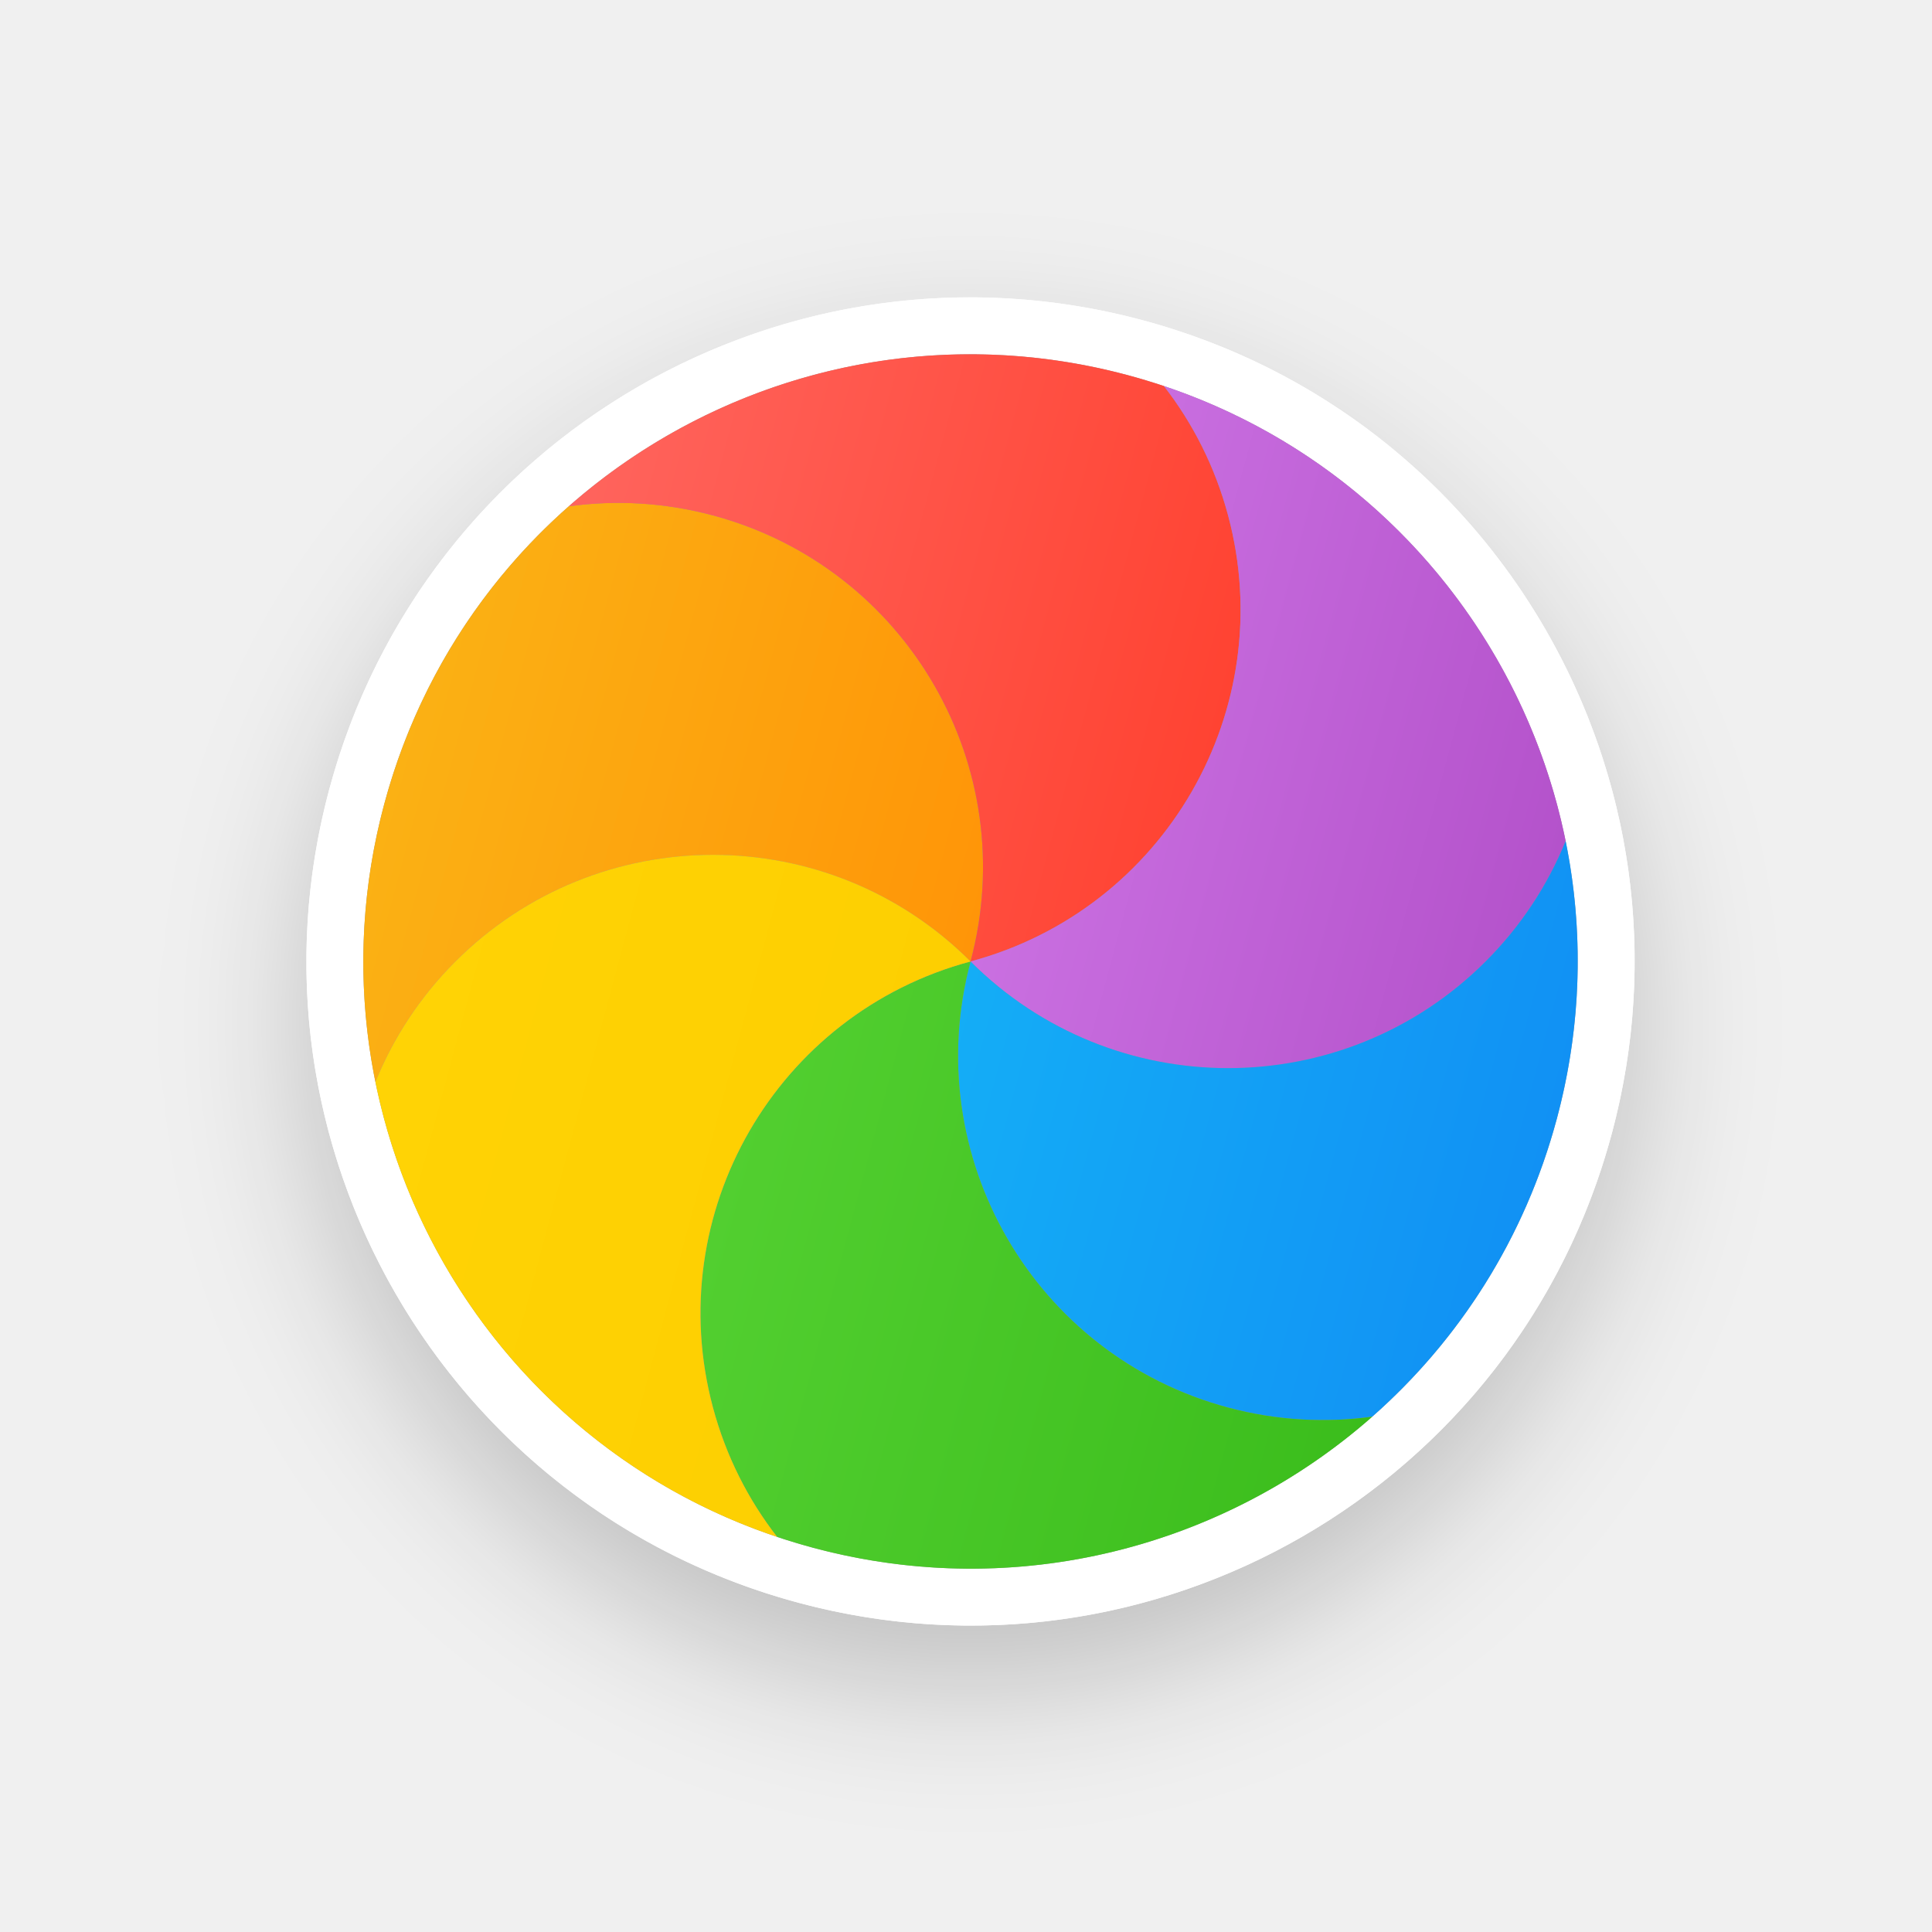
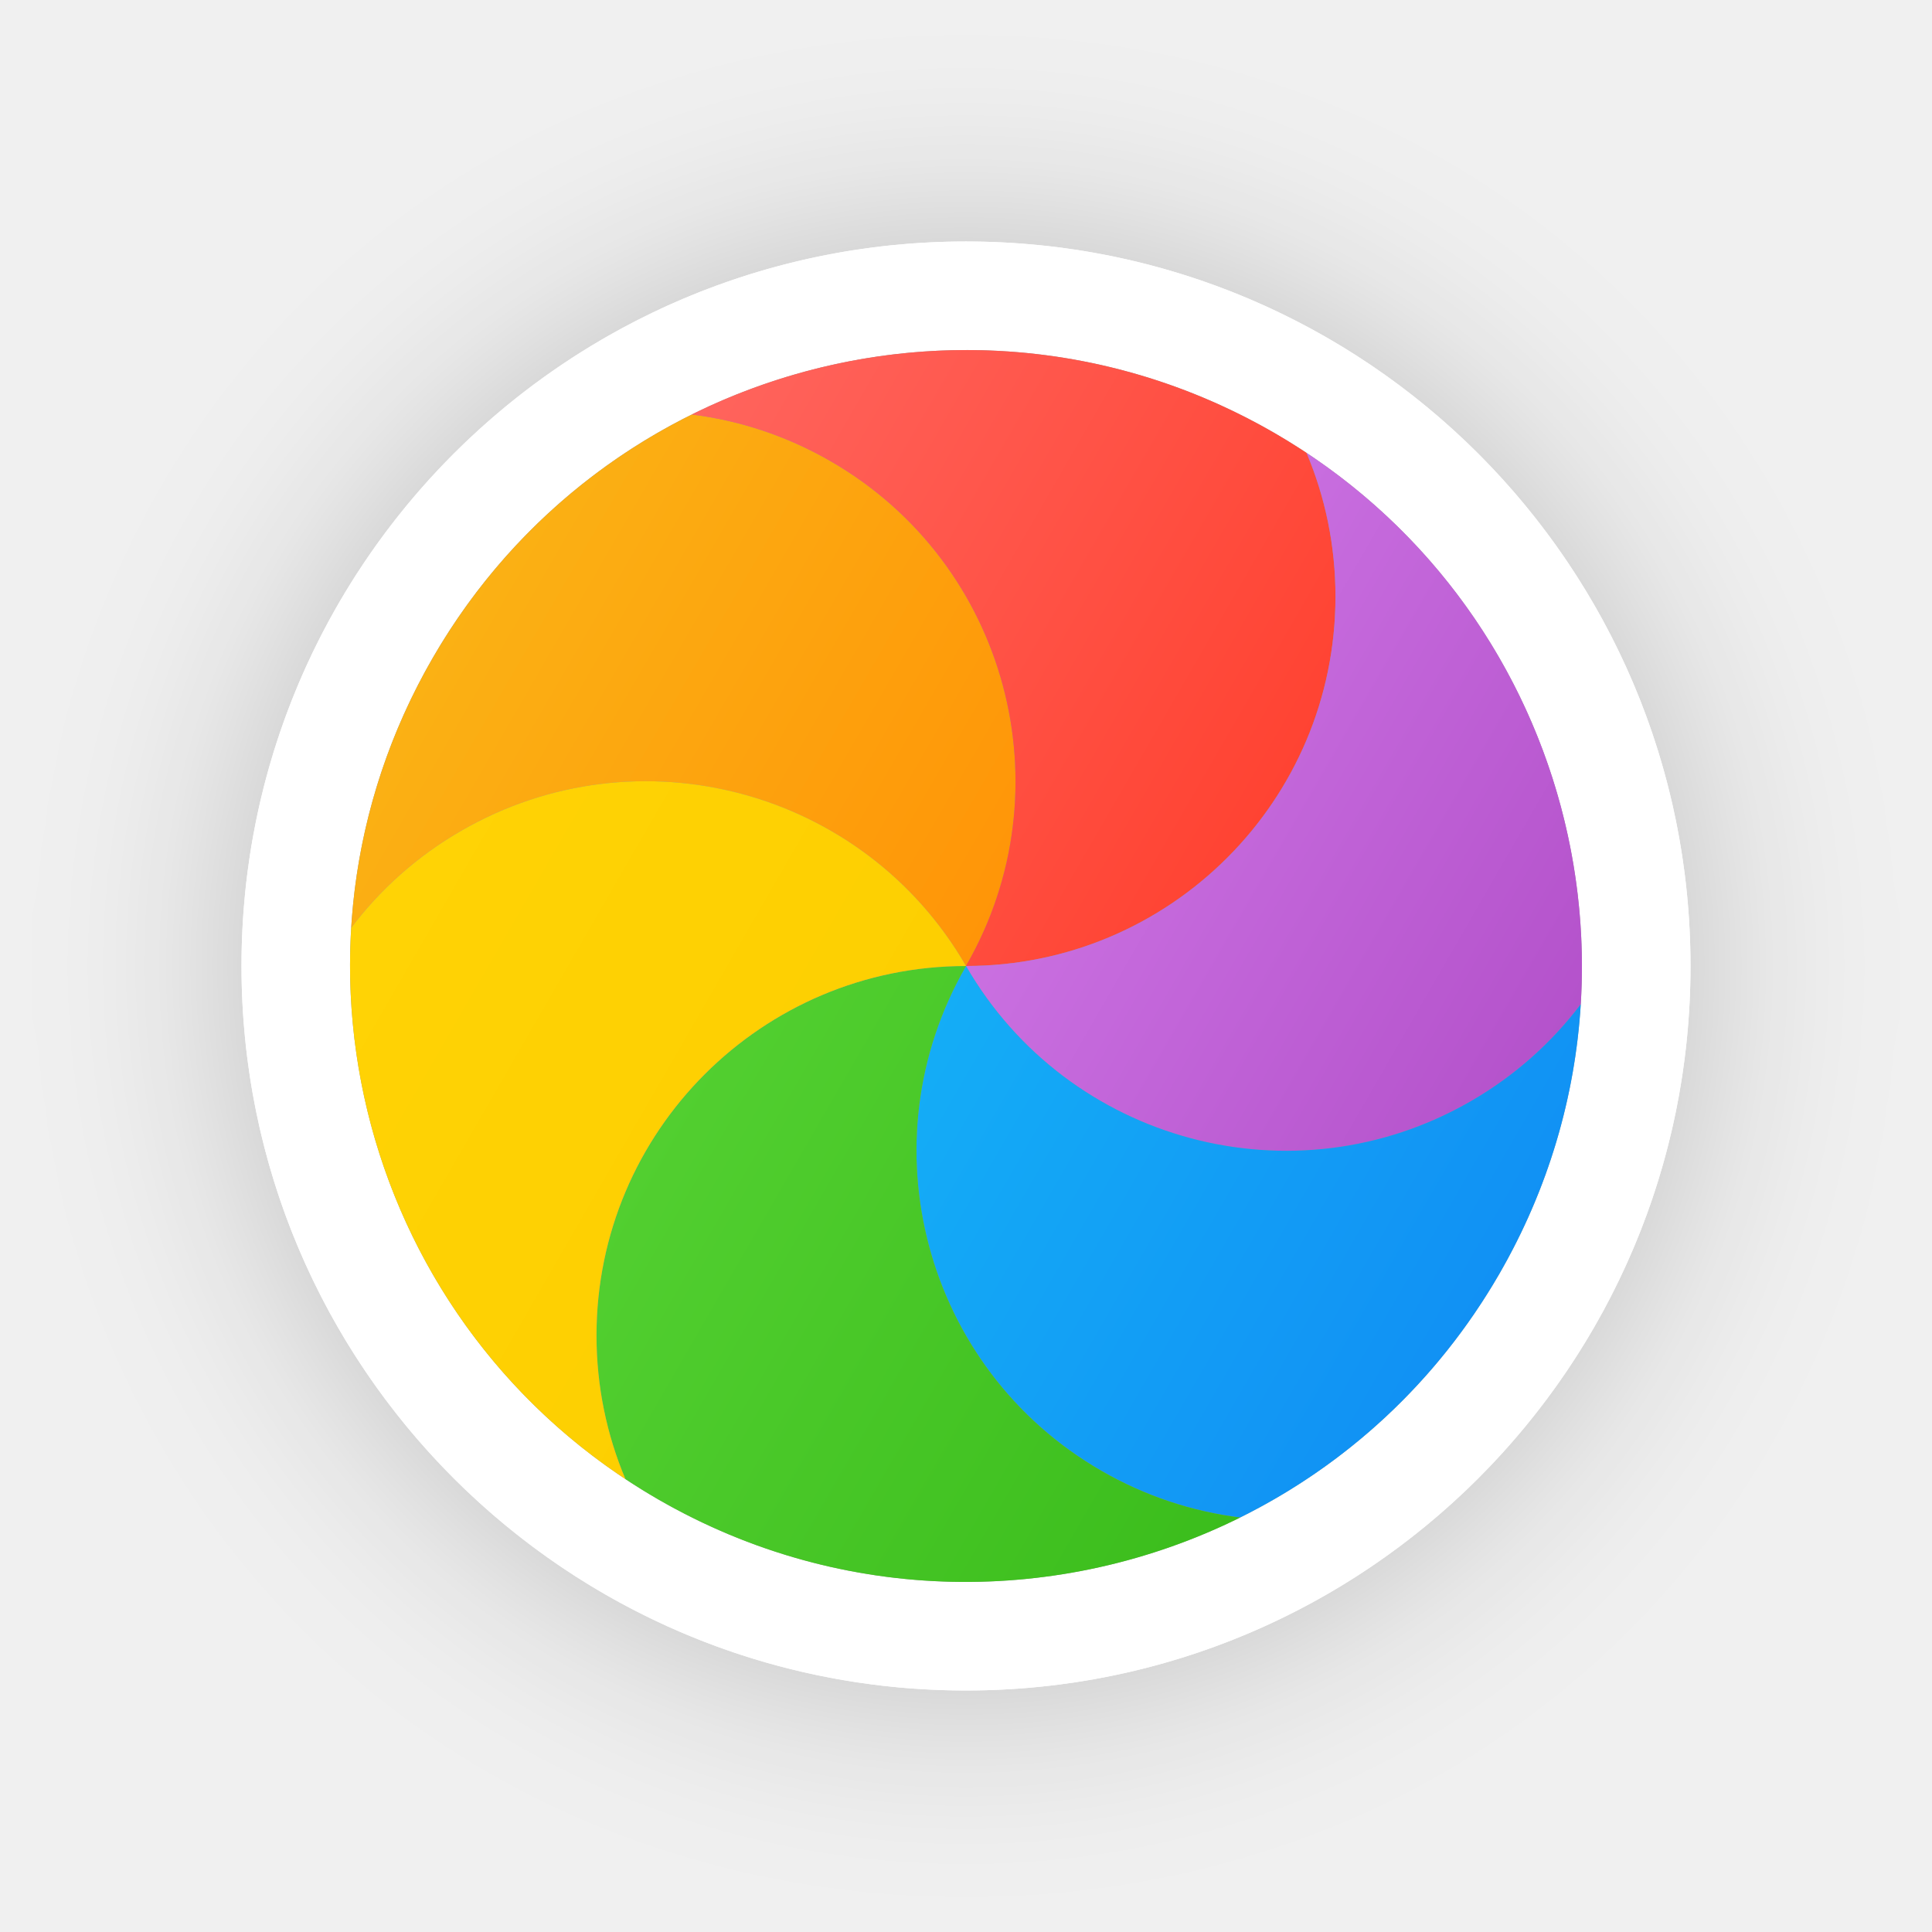
- <svg xmlns="http://www.w3.org/2000/svg" height="32" viewBox="0 0 32 32" width="32">
-   <filter id="a" color-interpolation-filters="sRGB" height="1.257" width="1.257" x="-.128" y="-.128">
-     <feGaussianBlur stdDeviation="1.177" />
+ <svg xmlns="http://www.w3.org/2000/svg" height="24" viewBox="0 0 24 24" width="24" version="1.1" id="svg2221">
+   <defs id="defs2225">
+     <filter style="color-interpolation-filters:sRGB" id="filter2849" x="-0.168" width="1.336" y="-0.168" height="1.336">
+       <feGaussianBlur stdDeviation="1.54" id="feGaussianBlur2851" />
+     </filter>
+   </defs>
+   <linearGradient id="a" gradientTransform="matrix(1.028313,0,0,0.9836115,-1.5249,0.32507)" gradientUnits="userSpaceOnUse" x1="17.871" x2="17.871" y1="7.669" y2="17.893">
+     <stop offset="0" stop-color="#fbb114" id="stop2152" />
+     <stop offset="1" stop-color="#ff9508" id="stop2154" />
+   </linearGradient>
+   <linearGradient id="b" gradientTransform="matrix(0.944652,0,0,1.070723,-1.5249,0.32507)" gradientUnits="userSpaceOnUse" x1="23.954" x2="23.954" y1="8.61" y2="19.256">
+     <stop offset="0" stop-color="#ff645d" id="stop2157" />
+     <stop offset="1" stop-color="#ff4332" id="stop2159" />
+   </linearGradient>
+   <linearGradient id="c" gradientTransform="matrix(1.103708,0,0,0.9164209,-1.5249,0.32507)" gradientUnits="userSpaceOnUse" x1="20.127" x2="20.127" y1="19.205" y2="29.033">
+     <stop offset="0" stop-color="#ca70e1" id="stop2162" />
+     <stop offset="1" stop-color="#b452cb" id="stop2164" />
+   </linearGradient>
+   <linearGradient id="d" gradientTransform="matrix(1.028313,0,0,0.9836116,-1.5249,0.32507)" gradientUnits="userSpaceOnUse" x1="16.36" x2="16.36" y1="17.893" y2="28.118">
+     <stop offset="0" stop-color="#14adf6" id="stop2167" />
+     <stop offset="1" stop-color="#1191f4" id="stop2169" />
+   </linearGradient>
+   <linearGradient id="e" gradientTransform="matrix(0.944652,0,0,1.070723,-1.5249,0.32507)" gradientUnits="userSpaceOnUse" x1="13.308" x2="13.308" y1="13.619" y2="24.265">
+     <stop offset="0" stop-color="#52cf30" id="stop2172" />
+     <stop offset="1" stop-color="#3bbd1c" id="stop2174" />
+   </linearGradient>
+   <linearGradient id="f" gradientTransform="matrix(1.103708,0,0,0.9164209,-1.5249,0.32507)" gradientUnits="userSpaceOnUse" x1="11.766" x2="11.766" y1="9.377" y2="19.205">
+     <stop offset="0" stop-color="#ffd305" id="stop2177" />
+     <stop offset="1" stop-color="#fdcf01" id="stop2179" />
+   </linearGradient>
+   <filter id="g" height="1.257" width="1.257" x="-0.128" y="-0.128" style="color-interpolation-filters:sRGB">
+     <feGaussianBlur stdDeviation="1.177" id="feGaussianBlur2182" />
  </filter>
-   <linearGradient id="b" gradientTransform="matrix(1.028313 0 0 .9836115 343.323 796.7172)" gradientUnits="userSpaceOnUse" x1="17.871" x2="17.871" y1="7.669" y2="17.893">
-     <stop offset="0" stop-color="#fbb114" />
-     <stop offset="1" stop-color="#ff9508" />
-   </linearGradient>
-   <linearGradient id="c" gradientTransform="matrix(.944652 0 0 1.070723 343.323 796.7172)" gradientUnits="userSpaceOnUse" x1="23.954" x2="23.954" y1="8.61" y2="19.256">
-     <stop offset="0" stop-color="#ff645d" />
-     <stop offset="1" stop-color="#ff4332" />
-   </linearGradient>
-   <linearGradient id="d" gradientTransform="matrix(1.103708 0 0 .9164209 343.323 796.7172)" gradientUnits="userSpaceOnUse" x1="20.127" x2="20.127" y1="19.205" y2="29.033">
-     <stop offset="0" stop-color="#ca70e1" />
-     <stop offset="1" stop-color="#b452cb" />
-   </linearGradient>
-   <linearGradient id="e" gradientTransform="matrix(1.028313 0 0 .9836116 343.323 796.7172)" gradientUnits="userSpaceOnUse" x1="16.36" x2="16.36" y1="17.893" y2="28.118">
-     <stop offset="0" stop-color="#14adf6" />
-     <stop offset="1" stop-color="#1191f4" />
-   </linearGradient>
-   <linearGradient id="f" gradientTransform="matrix(.944652 0 0 1.070723 343.323 796.7172)" gradientUnits="userSpaceOnUse" x1="13.308" x2="13.308" y1="13.619" y2="24.265">
-     <stop offset="0" stop-color="#52cf30" />
-     <stop offset="1" stop-color="#3bbd1c" />
-   </linearGradient>
-   <linearGradient id="g" gradientTransform="matrix(1.103708 0 0 .9164209 343.323 796.7172)" gradientUnits="userSpaceOnUse" x1="11.766" x2="11.766" y1="9.377" y2="19.205">
-     <stop offset="0" stop-color="#ffd305" />
-     <stop offset="1" stop-color="#fdcf01" />
-   </linearGradient>
-   <g transform="translate(0 -1020.362)">
-     <path d="m16.075 1026.3c-6.075 0-11 4.925-11 11s4.925 11 11 11 11-4.925 11-11-4.925-11-11-11z" filter="url(#a)" opacity=".2" />
-     <g fill-rule="evenodd" transform="matrix(.2587549 -.9656863 .9656863 .2587549 -863.6905 1174.117)">
-       <g fill="#fff">
-         <circle cx="360.923" cy="814.317" r="11" />
-         <path d="m367.005 805.15c.333.789.518 1.656.518 2.567 0 3.645-2.955 6.6-6.6 6.6 1.823-3.157.741-7.193-2.416-9.016-.789-.456-1.633-.73-2.484-.835 1.475-.735 3.139-1.149 4.9-1.149 2.249 0 4.34.675 6.082 1.833z" />
-         <path d="m371.902 815.002c-.516.683-1.175 1.276-1.963 1.731-3.157 1.823-7.193.741-9.016-2.416 3.645 0 6.6-2.955 6.6-6.6 0-.91-.184-1.778-.518-2.567 2.964 1.971 4.918 5.341 4.918 9.167 0 .23-.007.459-.021.685z" />
-         <path d="m365.823 824.168c-.851-.106-1.695-.38-2.484-.835-3.157-1.823-4.238-5.859-2.416-9.016 1.823 3.157 5.859 4.238 9.016 2.416.788-.455 1.447-1.048 1.963-1.731-.247 4.022-2.656 7.46-6.079 9.166z" />
-         <path d="m354.841 823.484c-.333-.789-.518-1.656-.518-2.567 0-3.645 2.955-6.6 6.6-6.6-1.823 3.157-.741 7.193 2.416 9.016.789.456 1.633.73 2.484.835-1.475.735-3.139 1.149-4.9 1.149-2.249 0-4.34-.675-6.082-1.833z" />
-         <path d="m349.944 813.632c.516-.683 1.175-1.276 1.963-1.731 3.157-1.823 7.193-.741 9.016 2.416-3.645 0-6.6 2.955-6.6 6.6 0 .91.184 1.778.518 2.567-2.964-1.971-4.918-5.341-4.918-9.167 0-.23.007-.459.021-.685z" />
-         <path d="m356.023 804.466c.851.106 1.695.38 2.484.835 3.157 1.823 4.238 5.859 2.416 9.016-1.823-3.157-5.859-4.238-9.016-2.416-.788.455-1.447 1.048-1.963 1.731.247-4.022 2.656-7.46 6.079-9.166z" />
-       </g>
-       <circle cx="360.923" cy="814.317" fill="#959595" r="10.057" />
-       <path d="m366.484 805.936c.305.721.473 1.514.473 2.347 0 3.333-2.702 6.034-6.034 6.034 1.666-2.886.677-6.577-2.209-8.243-.722-.417-1.493-.667-2.271-.764 1.349-.672 2.87-1.05 4.48-1.05 2.056 0 3.968.617 5.561 1.676z" fill="url(#b)" />
-       <path d="m370.961 814.944c-.472.624-1.074 1.166-1.795 1.582-2.886 1.666-6.577.677-8.243-2.209 3.333 0 6.034-2.702 6.034-6.034 0-.832-.169-1.625-.473-2.347 2.71 1.802 4.496 4.883 4.496 8.381 0 .21-.007.419-.019.626z" fill="url(#c)" />
-       <path d="m365.403 823.324c-.778-.097-1.55-.347-2.271-.764-2.886-1.666-3.875-5.357-2.209-8.243 1.666 2.886 5.357 3.875 8.243 2.209.72-.416 1.323-.958 1.795-1.582-.226 3.678-2.428 6.821-5.558 8.38z" fill="url(#d)" />
-       <path d="m355.362 822.698c-.305-.721-.473-1.514-.473-2.347 0-3.333 2.702-6.034 6.034-6.034-1.666 2.886-.677 6.577 2.209 8.243.722.417 1.493.667 2.271.764-1.349.672-2.87 1.05-4.48 1.05-2.056 0-3.968-.617-5.561-1.676z" fill="url(#e)" />
-       <path d="m350.885 813.691c.472-.624 1.074-1.166 1.795-1.582 2.886-1.666 6.577-.677 8.243 2.209-3.333 0-6.034 2.702-6.034 6.034 0 .832.169 1.625.473 2.347-2.71-1.802-4.496-4.883-4.496-8.381 0-.21.007-.419.019-.626z" fill="url(#f)" />
-       <path d="m356.443 805.31c.778.097 1.55.347 2.271.764 2.886 1.666 3.875 5.357 2.209 8.243-1.666-2.886-5.357-3.875-8.243-2.209-.72.416-1.323.958-1.795 1.582.226-3.678 2.428-6.821 5.558-8.38z" fill="url(#g)" />
+   <g transform="matrix(0.8181815,0,0,0.8181815,-283.3005,-654.2592)" style="opacity:0.2;fill:#000000;fill-opacity:1;fill-rule:evenodd;filter:url(#filter2849)" id="g2839">
+     <circle id="circle2825" r="11" cy="814.317" cx="360.923" style="fill:#000000;fill-opacity:1" />
+     <path id="path2827" d="m 367.005,805.15 c 0.333,0.789 0.518,1.656 0.518,2.567 0,3.645 -2.955,6.6 -6.6,6.6 1.823,-3.157 0.741,-7.193 -2.416,-9.016 -0.789,-0.456 -1.633,-0.73 -2.484,-0.835 1.475,-0.735 3.139,-1.149 4.9,-1.149 2.249,0 4.34,0.675 6.082,1.833 z" style="fill:#000000;fill-opacity:1" />
+     <path id="path2829" d="m 371.902,815.002 c -0.516,0.683 -1.175,1.276 -1.963,1.731 -3.157,1.823 -7.193,0.741 -9.016,-2.416 3.645,0 6.6,-2.955 6.6,-6.6 0,-0.91 -0.184,-1.778 -0.518,-2.567 2.964,1.971 4.918,5.341 4.918,9.167 0,0.23 -0.007,0.459 -0.021,0.685 z" style="fill:#000000;fill-opacity:1" />
+     <path id="path2831" d="m 365.823,824.168 c -0.851,-0.106 -1.695,-0.38 -2.484,-0.835 -3.157,-1.823 -4.238,-5.859 -2.416,-9.016 1.823,3.157 5.859,4.238 9.016,2.416 0.788,-0.455 1.447,-1.048 1.963,-1.731 -0.247,4.022 -2.656,7.46 -6.079,9.166 z" style="fill:#000000;fill-opacity:1" />
+     <path id="path2833" d="m 354.841,823.484 c -0.333,-0.789 -0.518,-1.656 -0.518,-2.567 0,-3.645 2.955,-6.6 6.6,-6.6 -1.823,3.157 -0.741,7.193 2.416,9.016 0.789,0.456 1.633,0.73 2.484,0.835 -1.475,0.735 -3.139,1.149 -4.9,1.149 -2.249,0 -4.34,-0.675 -6.082,-1.833 z" style="fill:#000000;fill-opacity:1" />
+     <path id="path2835" d="m 349.944,813.632 c 0.516,-0.683 1.175,-1.276 1.963,-1.731 3.157,-1.823 7.193,-0.741 9.016,2.416 -3.645,0 -6.6,2.955 -6.6,6.6 0,0.91 0.184,1.778 0.518,2.567 -2.964,-1.971 -4.918,-5.341 -4.918,-9.167 0,-0.23 0.007,-0.459 0.021,-0.685 z" style="fill:#000000;fill-opacity:1" />
+     <path id="path2837" d="m 356.023,804.466 c 0.851,0.106 1.695,0.38 2.484,0.835 3.157,1.823 4.238,5.859 2.416,9.016 -1.823,-3.157 -5.859,-4.238 -9.016,-2.416 -0.788,0.455 -1.447,1.048 -1.963,1.731 0.247,-4.022 2.656,-7.46 6.079,-9.166 z" style="fill:#000000;fill-opacity:1" />
+   </g>
+   <g id="g2201" style="fill:#ffffff;fill-rule:evenodd" transform="matrix(0.8181815,0,0,0.8181815,-283.3005,-654.2592)">
+     <circle cx="360.923" cy="814.317" r="11" id="circle2187" />
+     <path d="m 367.005,805.15 c 0.333,0.789 0.518,1.656 0.518,2.567 0,3.645 -2.955,6.6 -6.6,6.6 1.823,-3.157 0.741,-7.193 -2.416,-9.016 -0.789,-0.456 -1.633,-0.73 -2.484,-0.835 1.475,-0.735 3.139,-1.149 4.9,-1.149 2.249,0 4.34,0.675 6.082,1.833 z" id="path2189" />
+     <path d="m 371.902,815.002 c -0.516,0.683 -1.175,1.276 -1.963,1.731 -3.157,1.823 -7.193,0.741 -9.016,-2.416 3.645,0 6.6,-2.955 6.6,-6.6 0,-0.91 -0.184,-1.778 -0.518,-2.567 2.964,1.971 4.918,5.341 4.918,9.167 0,0.23 -0.007,0.459 -0.021,0.685 z" id="path2191" />
+     <path d="m 365.823,824.168 c -0.851,-0.106 -1.695,-0.38 -2.484,-0.835 -3.157,-1.823 -4.238,-5.859 -2.416,-9.016 1.823,3.157 5.859,4.238 9.016,2.416 0.788,-0.455 1.447,-1.048 1.963,-1.731 -0.247,4.022 -2.656,7.46 -6.079,9.166 z" id="path2193" />
+     <path d="m 354.841,823.484 c -0.333,-0.789 -0.518,-1.656 -0.518,-2.567 0,-3.645 2.955,-6.6 6.6,-6.6 -1.823,3.157 -0.741,7.193 2.416,9.016 0.789,0.456 1.633,0.73 2.484,0.835 -1.475,0.735 -3.139,1.149 -4.9,1.149 -2.249,0 -4.34,-0.675 -6.082,-1.833 z" id="path2195" />
+     <path d="m 349.944,813.632 c 0.516,-0.683 1.175,-1.276 1.963,-1.731 3.157,-1.823 7.193,-0.741 9.016,2.416 -3.645,0 -6.6,2.955 -6.6,6.6 0,0.91 0.184,1.778 0.518,2.567 -2.964,-1.971 -4.918,-5.341 -4.918,-9.167 0,-0.23 0.007,-0.459 0.021,-0.685 z" id="path2197" />
+     <path d="m 356.023,804.466 c 0.851,0.106 1.695,0.38 2.484,0.835 3.157,1.823 4.238,5.859 2.416,9.016 -1.823,-3.157 -5.859,-4.238 -9.016,-2.416 -0.788,0.455 -1.447,1.048 -1.963,1.731 0.247,-4.022 2.656,-7.46 6.079,-9.166 z" id="path2199" />
+   </g>
+   <g id="g2823" transform="matrix(0.9,-1.558846,1.558846,0.9,-25.36525,20.08254)">
+     <circle style="fill:#959595;fill-rule:evenodd;stroke-width:0.423" id="circle2203" r="4.25" cy="15.732" cx="14.268" />
+     <g transform="matrix(0.4225851,0,0,0.4225851,7.474854,8.157344)" id="g2813">
+       <path d="m 21.636,9.544 c 0.305,0.721 0.473,1.514 0.473,2.347 0,3.333 -2.702,6.034 -6.034,6.034 1.666,-2.886 0.677,-6.577 -2.209,-8.243 -0.722,-0.417 -1.493,-0.667 -2.271,-0.764 1.349,-0.672 2.87,-1.05 4.48,-1.05 2.056,0 3.968,0.617 5.561,1.676 z" id="path2205" style="fill:url(#a);fill-rule:evenodd" />
+       <path d="m 26.113,18.551 c -0.472,0.624 -1.074,1.166 -1.795,1.582 -2.886,1.666 -6.577,0.677 -8.243,-2.209 3.333,0 6.034,-2.702 6.034,-6.034 0,-0.832 -0.169,-1.625 -0.473,-2.347 2.71,1.802 4.496,4.883 4.496,8.381 0,0.21 -0.007,0.419 -0.019,0.626 z" id="path2207" style="fill:url(#b);fill-rule:evenodd" />
+       <path d="m 20.555,26.932 c -0.778,-0.097 -1.55,-0.347 -2.271,-0.764 -2.886,-1.666 -3.875,-5.357 -2.209,-8.243 1.666,2.886 5.357,3.875 8.243,2.209 0.72,-0.416 1.323,-0.958 1.795,-1.582 -0.226,3.678 -2.428,6.821 -5.558,8.38 z" id="path2209" style="fill:url(#c);fill-rule:evenodd" />
+       <path d="m 10.514,26.306 c -0.305,-0.721 -0.473,-1.514 -0.473,-2.347 0,-3.333 2.702,-6.034 6.034,-6.034 -1.666,2.886 -0.677,6.577 2.209,8.243 0.722,0.417 1.493,0.667 2.271,0.764 -1.349,0.672 -2.87,1.05 -4.48,1.05 -2.056,0 -3.968,-0.617 -5.561,-1.676 z" id="path2211" style="fill:url(#d);fill-rule:evenodd" />
+       <path d="m 6.037,17.299 c 0.472,-0.624 1.074,-1.166 1.795,-1.582 2.886,-1.666 6.577,-0.677 8.243,2.209 -3.333,0 -6.034,2.702 -6.034,6.034 0,0.832 0.169,1.625 0.473,2.347 -2.71,-1.802 -4.496,-4.883 -4.496,-8.381 0,-0.21 0.007,-0.419 0.019,-0.626 z" id="path2213" style="fill:url(#e);fill-rule:evenodd" />
+       <path d="m 11.595,8.918 c 0.778,0.097 1.55,0.347 2.271,0.764 2.886,1.666 3.875,5.357 2.209,8.243 -1.666,-2.886 -5.357,-3.875 -8.243,-2.209 -0.72,0.416 -1.323,0.958 -1.795,1.582 0.226,-3.678 2.428,-6.821 5.558,-8.38 z" id="path2215" style="fill:url(#f);fill-rule:evenodd" />
    </g>
  </g>
</svg>
